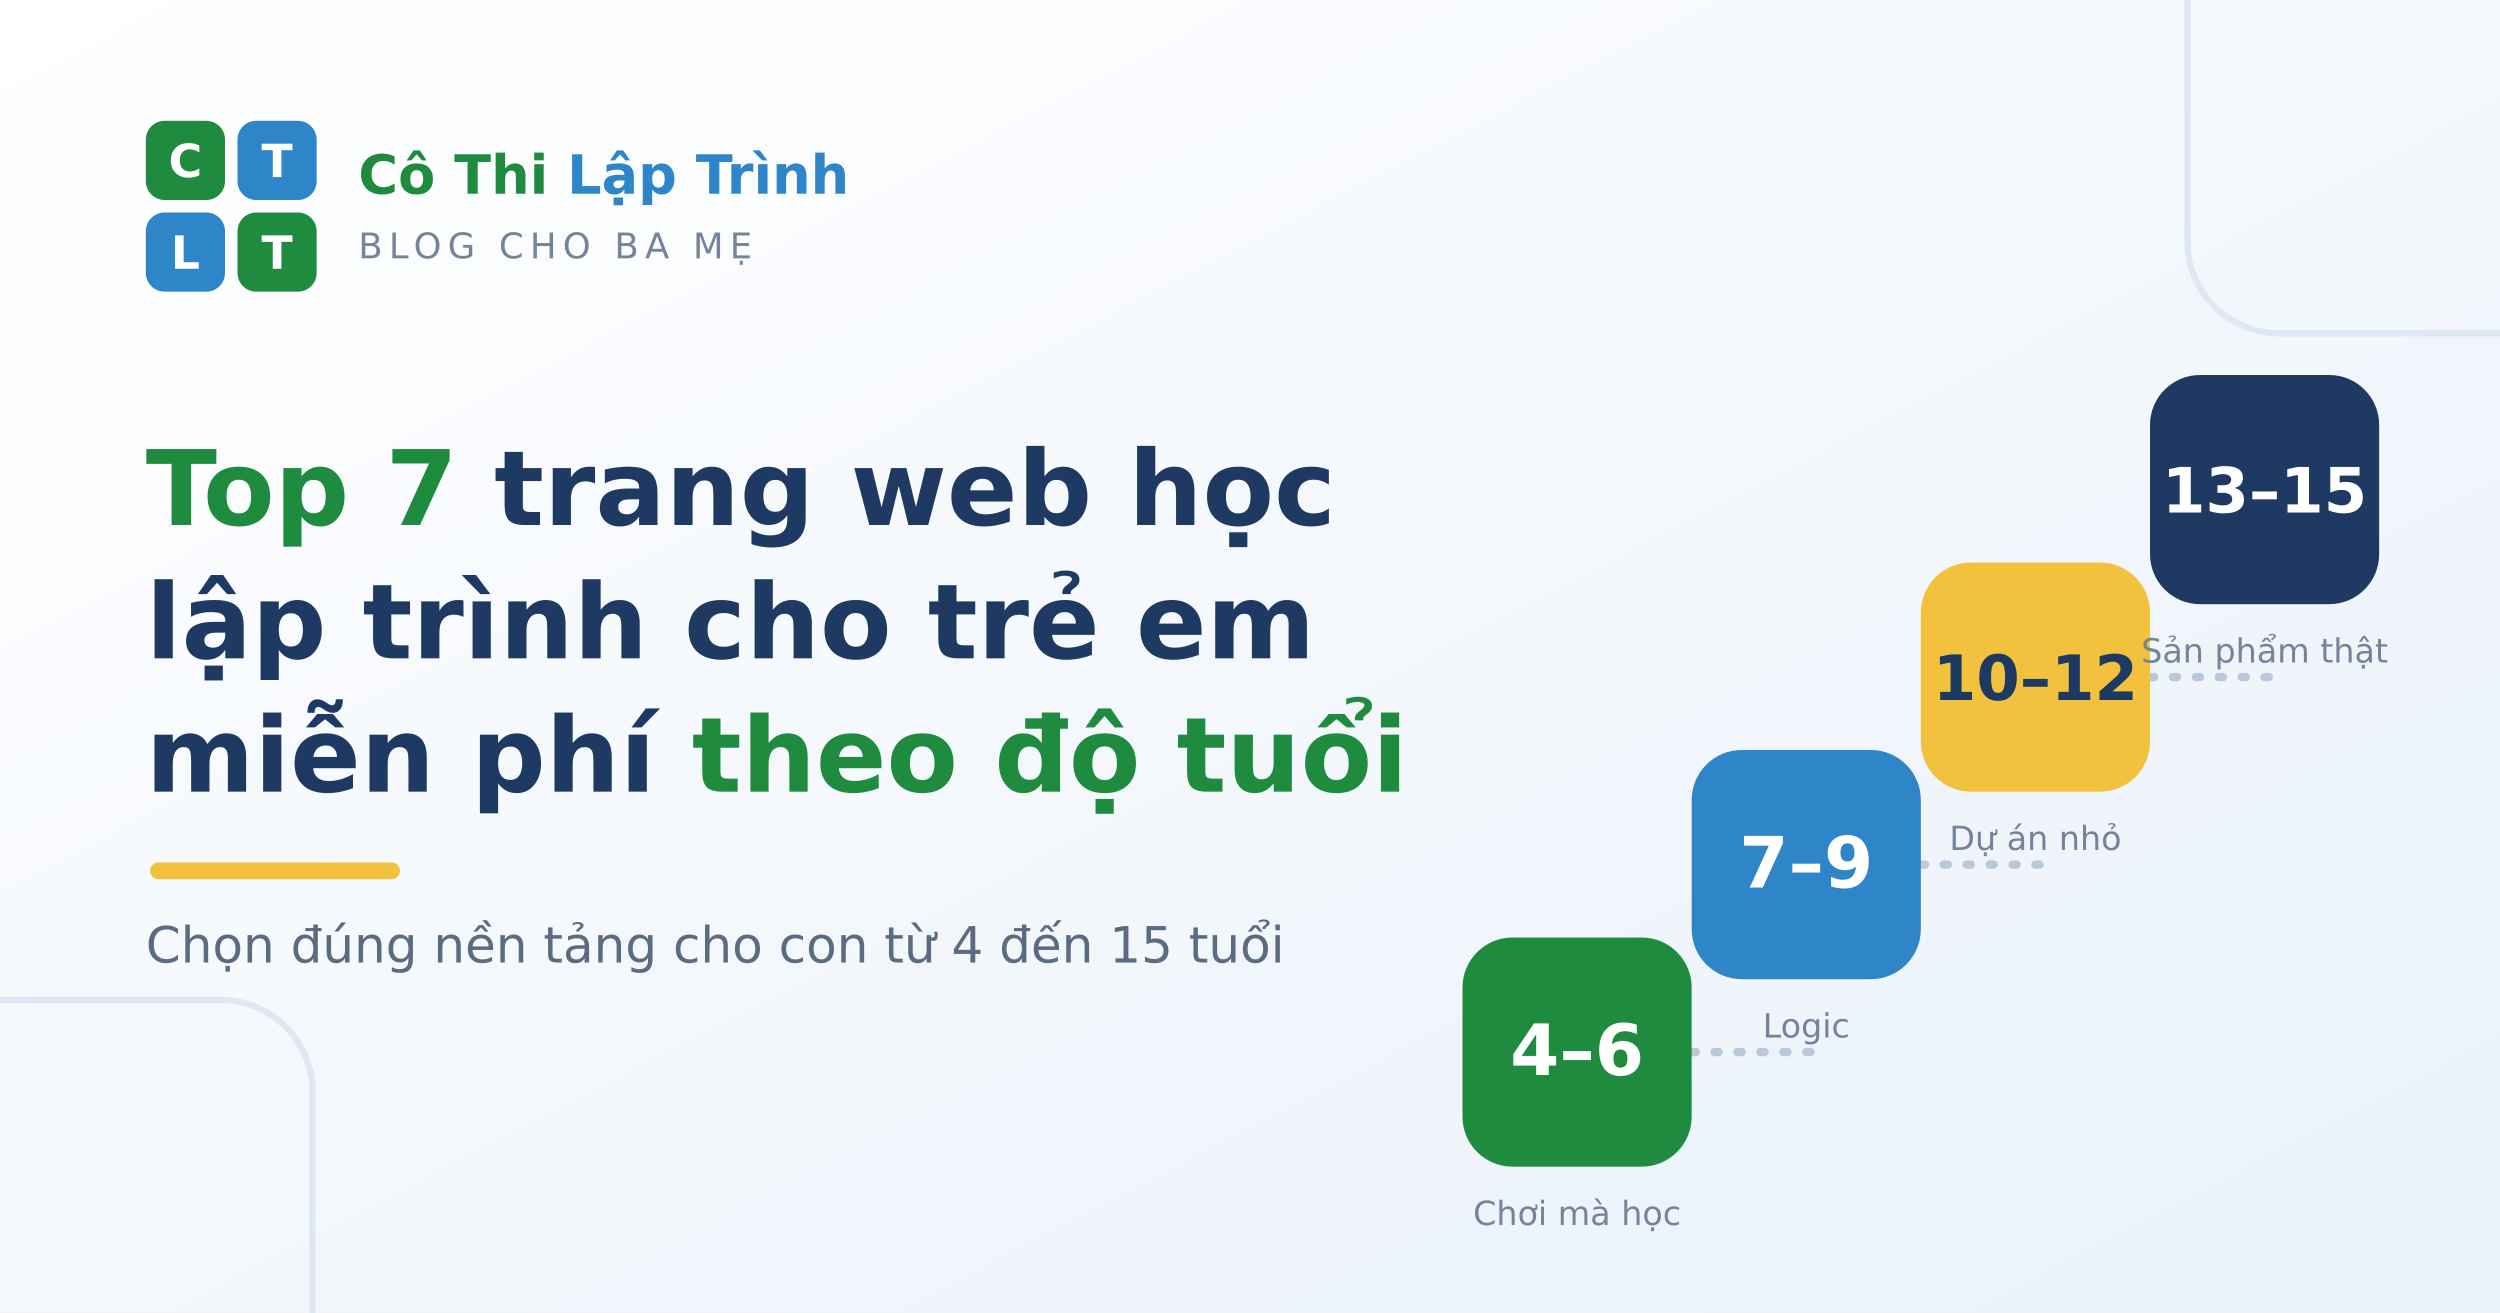
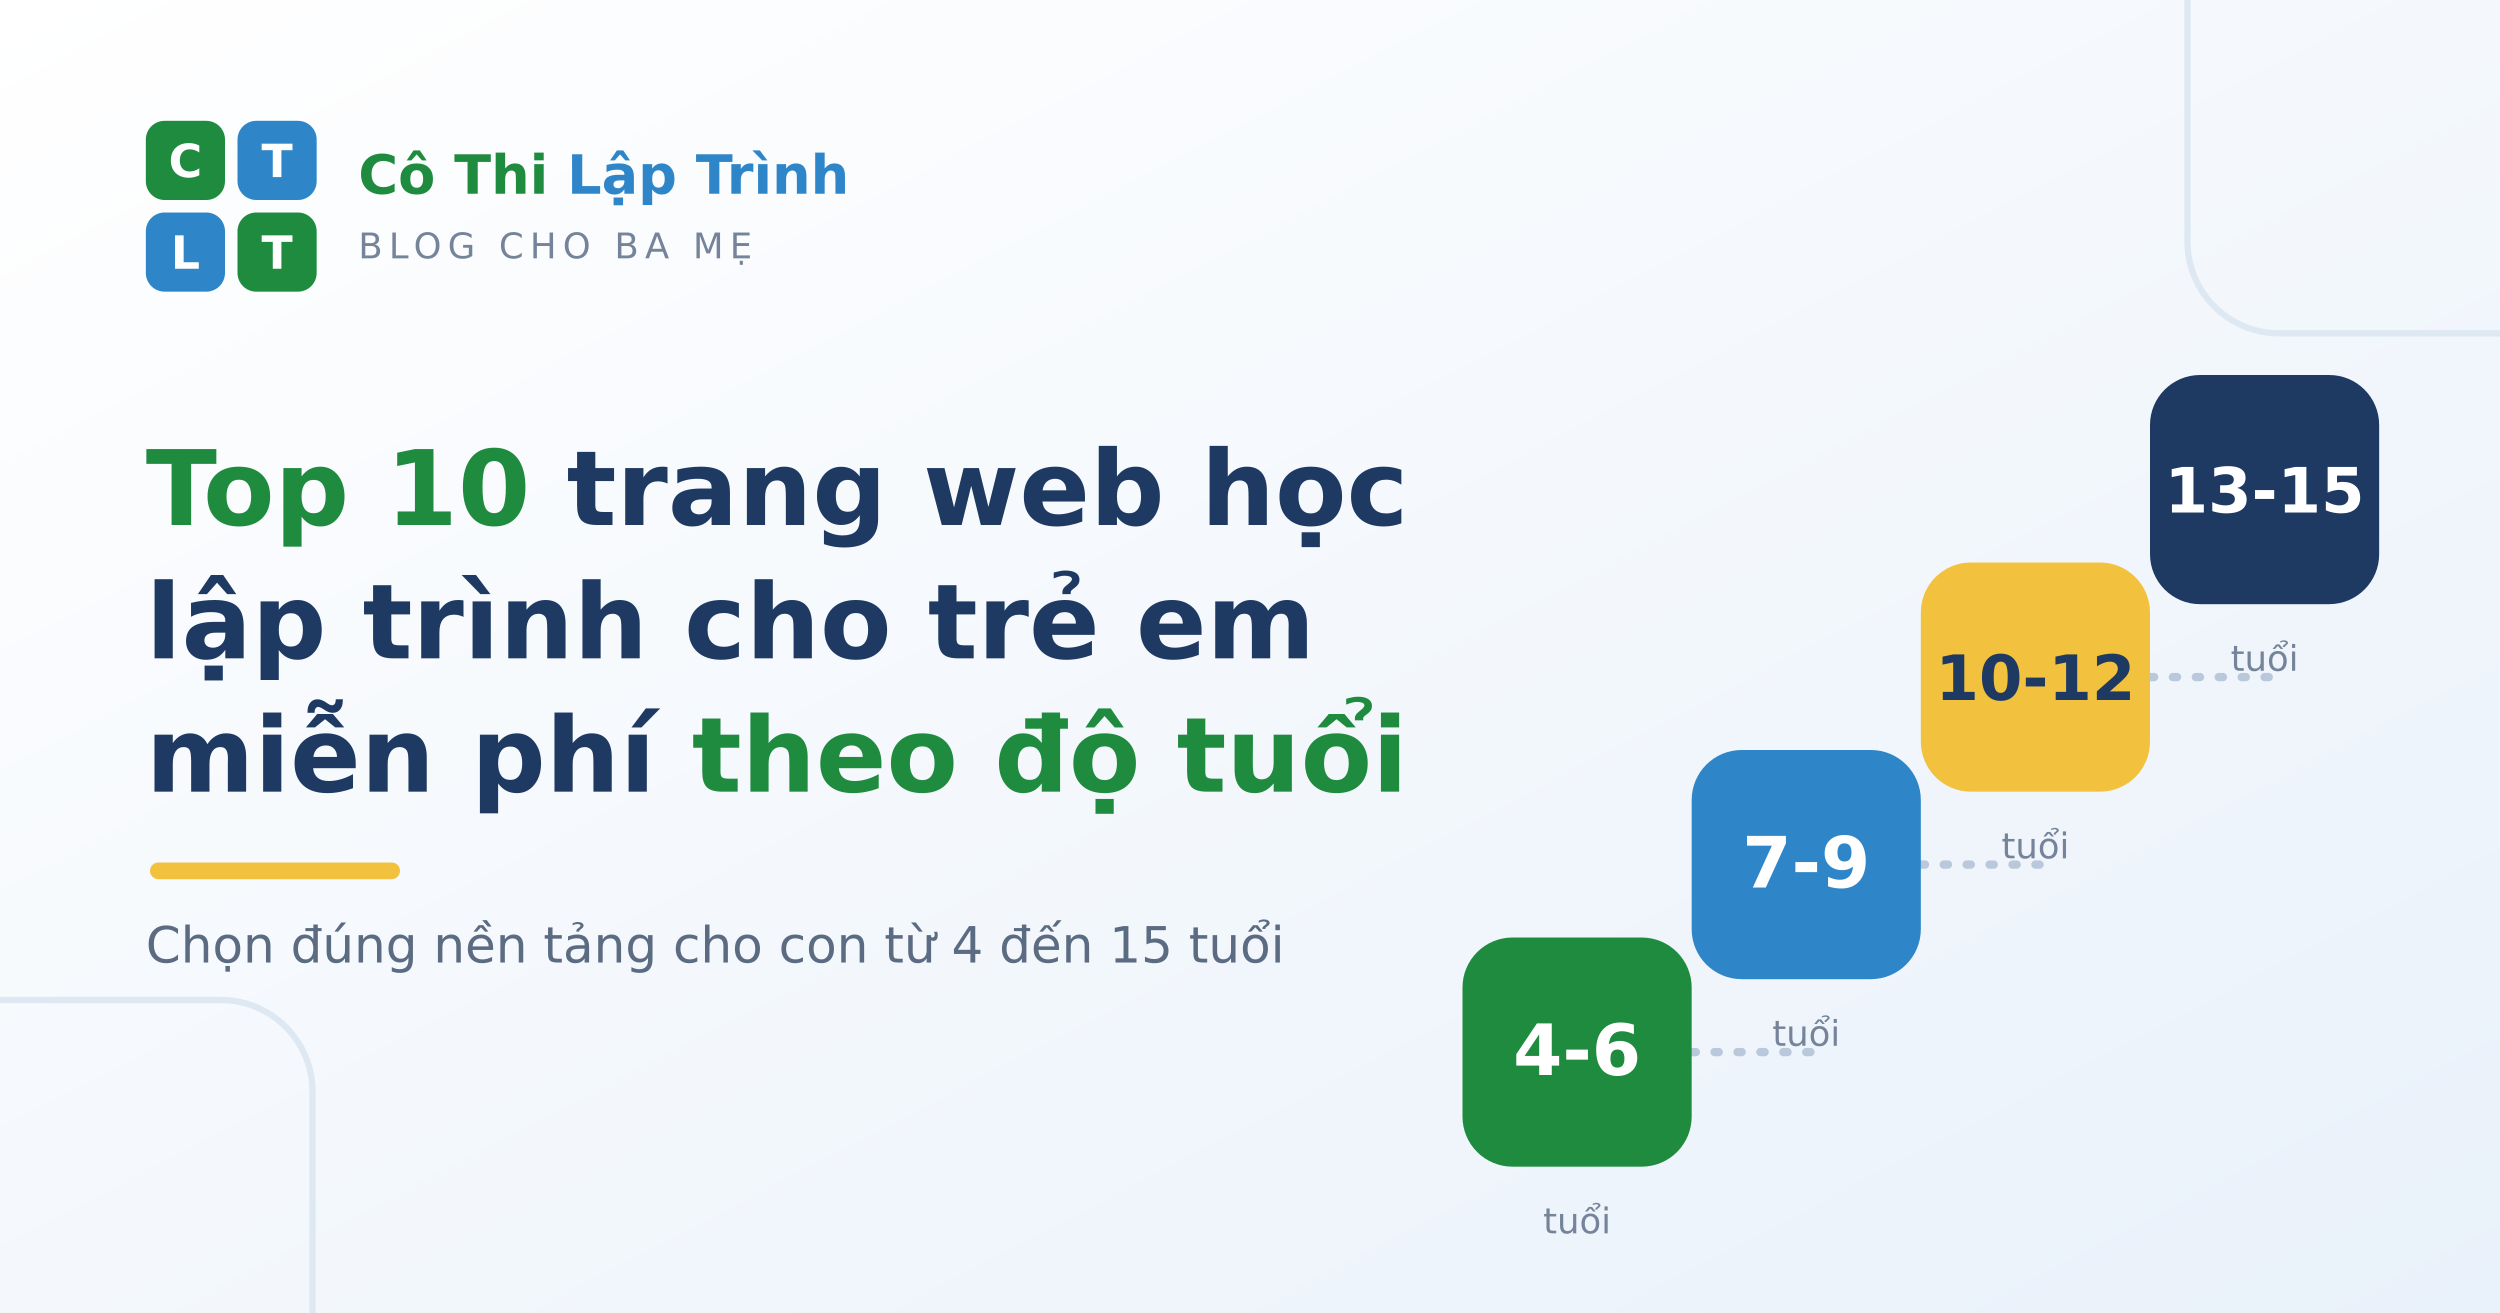
<svg xmlns="http://www.w3.org/2000/svg" viewBox="0 0 1200 630" font-family="DejaVu Sans, Arial, sans-serif">
  <defs>
    <linearGradient id="bg" x1="0" y1="0" x2="1" y2="1">
      <stop offset="0" stop-color="#ffffff" />
      <stop offset="1" stop-color="#e9f1fa" />
    </linearGradient>
  </defs>
  <rect width="1200" height="630" fill="url(#bg)" />
  <rect x="1050" y="-60" width="220" height="220" rx="44" fill="none" stroke="#dde8f3" stroke-width="3" />
  <rect x="-70" y="480" width="220" height="220" rx="44" fill="none" stroke="#dde8f3" stroke-width="3" />
  <g>
    <rect x="70" y="58" width="38" height="38" rx="9" fill="#1f8b3f" />
    <rect x="114" y="58" width="38" height="38" rx="9" fill="#2e86c9" />
    <rect x="70" y="102" width="38" height="38" rx="9" fill="#2e86c9" />
    <rect x="114" y="102" width="38" height="38" rx="9" fill="#1f8b3f" />
    <text x="89" y="85" text-anchor="middle" fill="#fff" font-size="22" font-weight="bold">C</text>
    <text x="133" y="85" text-anchor="middle" fill="#fff" font-size="22" font-weight="bold">T</text>
    <text x="89" y="129" text-anchor="middle" fill="#fff" font-size="22" font-weight="bold">L</text>
    <text x="133" y="129" text-anchor="middle" fill="#fff" font-size="22" font-weight="bold">T</text>
  </g>
  <text x="172" y="93" font-size="26" font-weight="bold" fill="#1f8b3f">Cô Thi <tspan fill="#2e86c9">Lập Trình</tspan>
  </text>
  <text x="172" y="124" font-size="17" fill="#75849a" letter-spacing="3">BLOG CHO BA MẸ</text>
  <text x="70" y="252" font-size="50" font-weight="bold" fill="#1E3A63">
-     <tspan fill="#1f8b3f">Top 7</tspan> trang web học</text>
+     <tspan fill="#1f8b3f">Top 10</tspan> trang web học</text>
  <text x="70" y="316" font-size="50" font-weight="bold" fill="#1E3A63">lập trình cho trẻ em</text>
  <text x="70" y="380" font-size="50" font-weight="bold" fill="#1E3A63">miễn phí <tspan fill="#1f8b3f">theo độ tuổi</tspan>
  </text>
  <rect x="72" y="414" width="120" height="8" rx="4" fill="#F2C13D" />
  <text x="70" y="462" font-size="24" fill="#5b6b82">Chọn đúng nền tảng cho con từ 4 đến 15 tuổi</text>
  <g font-weight="bold" text-anchor="middle">
    <path d="M 812 505 L 872 505 M 922 415 L 982 415 M 1032 325 L 1092 325" stroke="#b9c8da" stroke-width="4" stroke-dasharray="2 9" stroke-linecap="round" fill="none" />
    <rect x="702" y="450" width="110" height="110" rx="24" fill="#1f8b3f" />
-     <text x="757" y="516" font-size="34" fill="#fff">4–6</text>
+     <text x="757" y="516" font-size="34" fill="#fff">4-6</text>
    <rect x="812" y="360" width="110" height="110" rx="24" fill="#2e86c9" />
-     <text x="867" y="426" font-size="34" fill="#fff">7–9</text>
+     <text x="867" y="426" font-size="34" fill="#fff">7-9</text>
    <rect x="922" y="270" width="110" height="110" rx="24" fill="#F2C13D" />
-     <text x="977" y="336" font-size="30" fill="#1E3A63">10–12</text>
+     <text x="977" y="336" font-size="30" fill="#1E3A63">10-12</text>
    <rect x="1032" y="180" width="110" height="110" rx="24" fill="#1E3A63" />
-     <text x="1087" y="246" font-size="30" fill="#fff">13–15</text>
-     <g font-weight="normal" font-size="16" fill="#75849a">
-       <text x="757" y="588">Chơi mà học</text>
-       <text x="867" y="498">Logic</text>
-       <text x="977" y="408">Dự án nhỏ</text>
-       <text x="1087" y="318">Sản phẩm thật</text>
+     <text x="1087" y="246" font-size="30" fill="#fff">13-15</text>
+     <g font-weight="normal" font-size="17" fill="#75849a">
+       <text x="757" y="592">tuổi</text>
+       <text x="867" y="502">tuổi</text>
+       <text x="977" y="412">tuổi</text>
+       <text x="1087" y="322">tuổi</text>
    </g>
  </g>
</svg>
